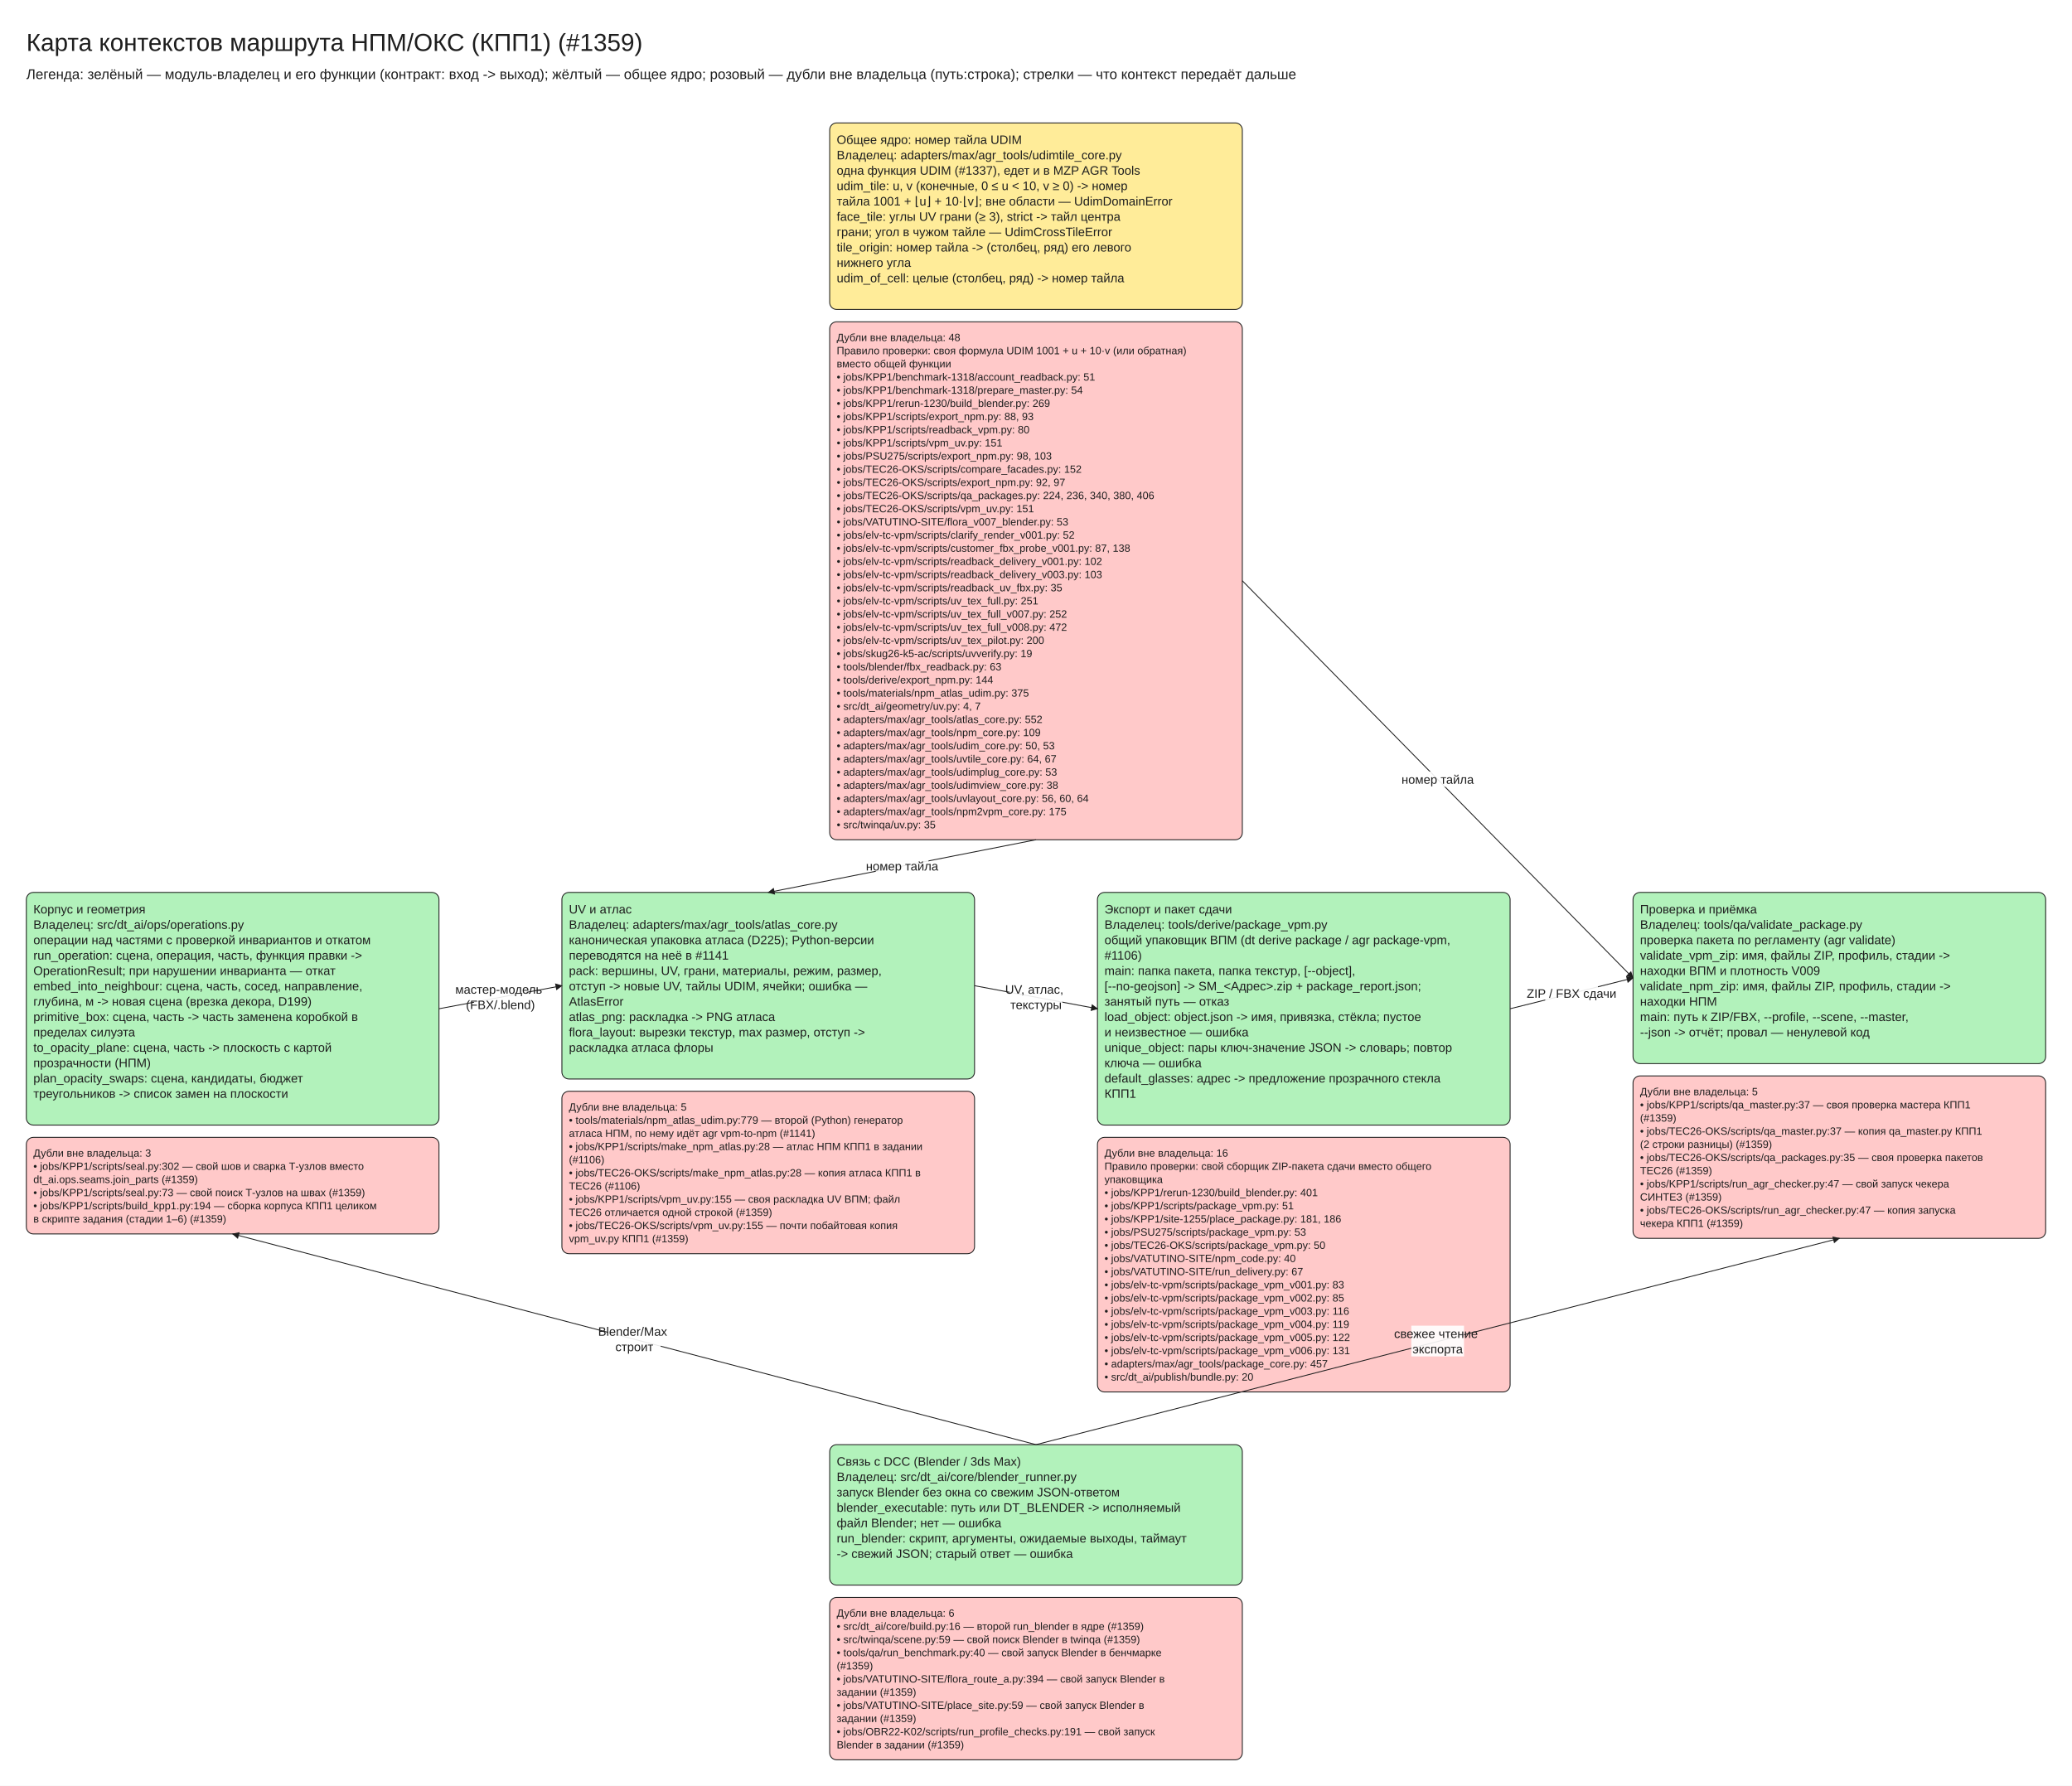
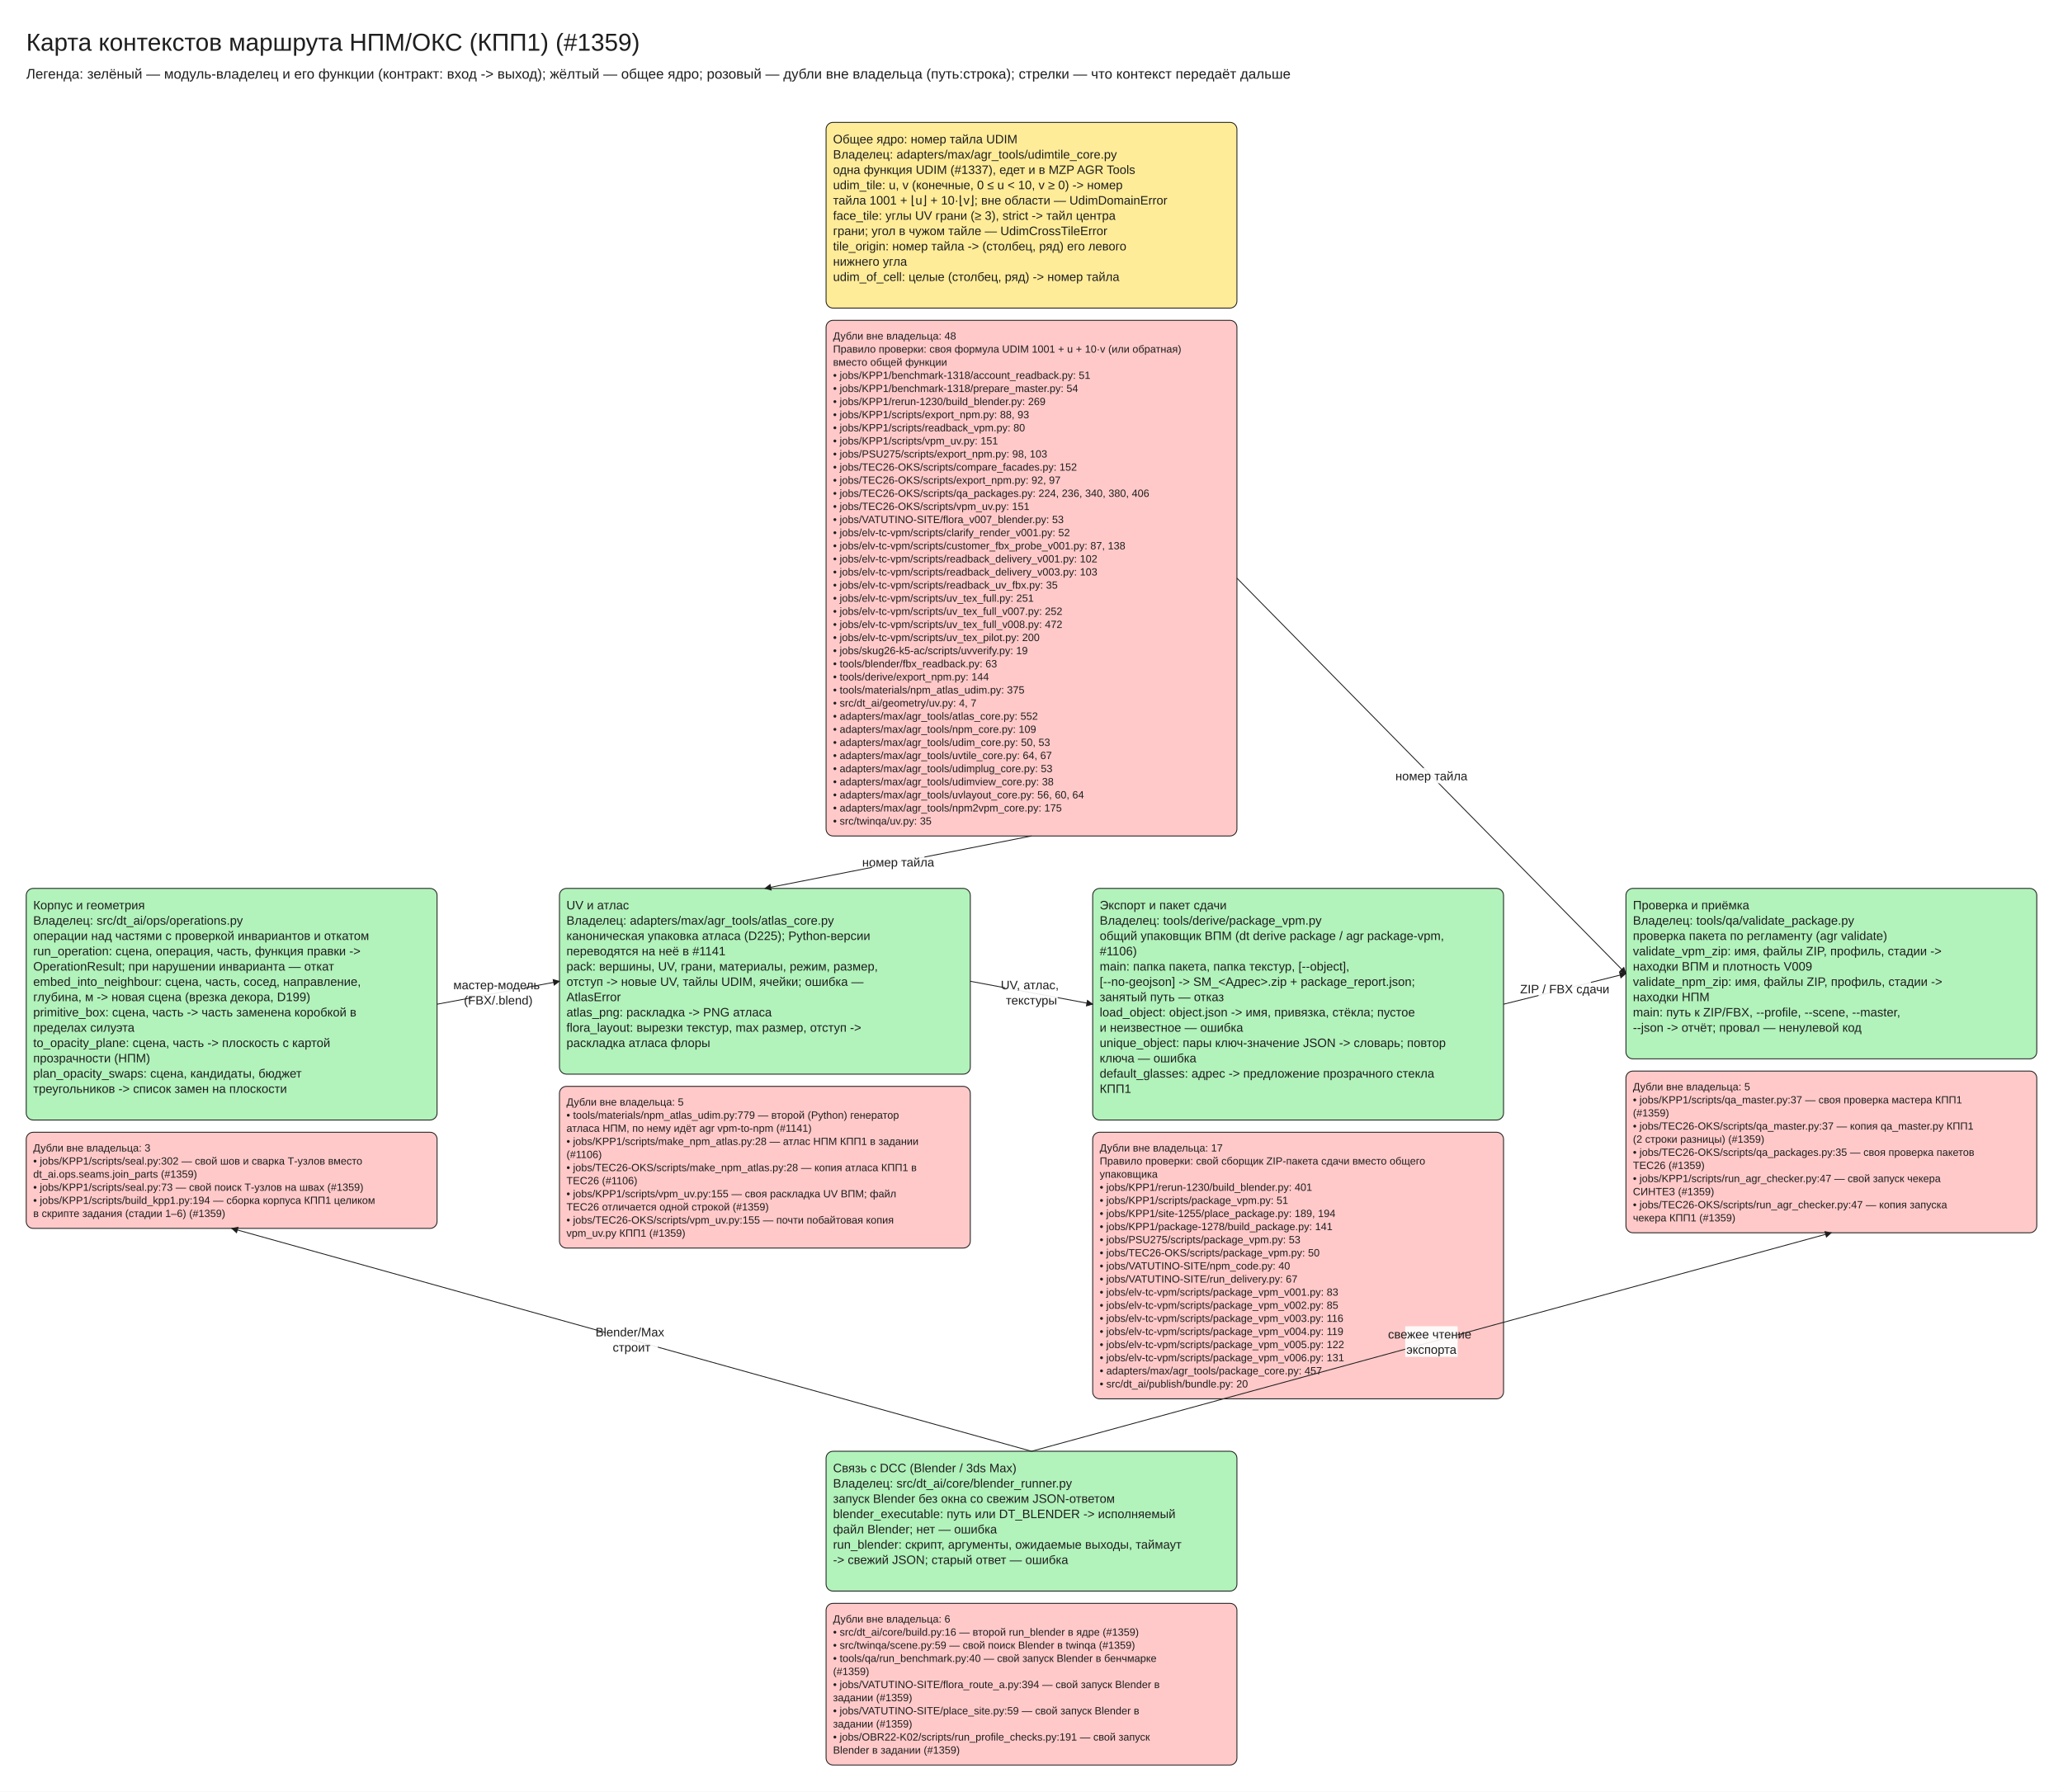
- <svg xmlns="http://www.w3.org/2000/svg" viewBox="10 -30 2360 2034" width="2360" height="2034" font-family="Segoe UI, Arial, sans-serif">
+ <svg xmlns="http://www.w3.org/2000/svg" viewBox="10 -30 2360 2050" width="2360" height="2050" font-family="Segoe UI, Arial, sans-serif">
  <defs>
    <marker id="arrow" viewBox="0 0 10 10" refX="9" refY="5" markerWidth="8" markerHeight="8" orient="auto-start-reverse">
      <path d="M0,0 L10,5 L0,10 z" fill="#1e1e1e" />
    </marker>
  </defs>
-   <rect x="10" y="-30" width="2360" height="2034" fill="#ffffff" />
+   <rect x="10" y="-30" width="2360" height="2050" fill="#ffffff" />
  <rect x="955.0" y="110" width="470" height="212.5" rx="8" fill="#ffec99" stroke="#1e1e1e" />
  <rect x="955.0" y="336.5" width="470" height="590.0" rx="8" fill="#ffc9c9" stroke="#1e1e1e" />
  <rect x="40" y="986.5" width="470" height="265.0" rx="8" fill="#b2f2bb" stroke="#1e1e1e" />
  <rect x="40" y="1265.5" width="470" height="110.0" rx="8" fill="#ffc9c9" stroke="#1e1e1e" />
  <rect x="650" y="986.5" width="470" height="212.5" rx="8" fill="#b2f2bb" stroke="#1e1e1e" />
  <rect x="650" y="1213.0" width="470" height="185.0" rx="8" fill="#ffc9c9" stroke="#1e1e1e" />
  <rect x="1260" y="986.5" width="470" height="265.0" rx="8" fill="#b2f2bb" stroke="#1e1e1e" />
-   <rect x="1260" y="1265.5" width="470" height="290.0" rx="8" fill="#ffc9c9" stroke="#1e1e1e" />
+   <rect x="1260" y="1265.5" width="470" height="305.0" rx="8" fill="#ffc9c9" stroke="#1e1e1e" />
  <rect x="1870" y="986.5" width="470" height="195.0" rx="8" fill="#b2f2bb" stroke="#1e1e1e" />
  <rect x="1870" y="1195.5" width="470" height="185.0" rx="8" fill="#ffc9c9" stroke="#1e1e1e" />
-   <rect x="955.0" y="1615.5" width="470" height="160.0" rx="8" fill="#b2f2bb" stroke="#1e1e1e" />
-   <rect x="955.0" y="1789.5" width="470" height="185.0" rx="8" fill="#ffc9c9" stroke="#1e1e1e" />
+   <rect x="955.0" y="1630.5" width="470" height="160.0" rx="8" fill="#b2f2bb" stroke="#1e1e1e" />
+   <rect x="955.0" y="1804.5" width="470" height="185.0" rx="8" fill="#ffc9c9" stroke="#1e1e1e" />
  <line x1="510" y1="1119.0" x2="650" y2="1092.75" stroke="#1e1e1e" marker-end="url(#arrow)" />
  <line x1="1120" y1="1092.75" x2="1260" y2="1119.0" stroke="#1e1e1e" marker-end="url(#arrow)" />
  <line x1="1730" y1="1119.0" x2="1870" y2="1084.0" stroke="#1e1e1e" marker-end="url(#arrow)" />
-   <line x1="1190.0" y1="1615.5" x2="275.0" y2="1375.5" stroke="#1e1e1e" marker-end="url(#arrow)" />
-   <line x1="1190.0" y1="1615.5" x2="2105.0" y2="1380.5" stroke="#1e1e1e" marker-end="url(#arrow)" />
+   <line x1="1190.0" y1="1630.5" x2="275.0" y2="1375.5" stroke="#1e1e1e" marker-end="url(#arrow)" />
+   <line x1="1190.0" y1="1630.5" x2="2105.0" y2="1380.5" stroke="#1e1e1e" marker-end="url(#arrow)" />
  <line x1="1190.0" y1="926.5" x2="885.0" y2="986.5" stroke="#1e1e1e" marker-end="url(#arrow)" />
  <line x1="1425.0" y1="631.5" x2="1870.0" y2="1084.0" stroke="#1e1e1e" marker-end="url(#arrow)" />
  <text x="40" y="0" font-size="28" text-anchor="start" fill="#1e1e1e">
    <tspan x="40" dy="28">Карта контекстов маршрута НПМ/ОКС (КПП1) (#1359)</tspan>
  </text>
  <text x="40" y="44" font-size="16" text-anchor="start" fill="#1e1e1e">
    <tspan x="40" dy="16">Легенда: зелёный — модуль-владелец и его функции (контракт: вход -&gt; выход); жёлтый — общее ядро; розовый — дубли вне владельца (путь:строка); стрелки — что контекст передаёт дальше</tspan>
  </text>
  <text x="963.0" y="120.0" font-size="14" text-anchor="start" fill="#1e1e1e">
    <tspan x="963.0" dy="14">Общее ядро: номер тайла UDIM</tspan>
    <tspan x="963.0" dy="17.5">Владелец: adapters/max/agr_tools/udimtile_core.py</tspan>
    <tspan x="963.0" dy="17.5">одна функция UDIM (#1337), едет и в MZP AGR Tools</tspan>
    <tspan x="963.0" dy="17.5" />
    <tspan x="963.0" dy="17.5">udim_tile: u, v (конечные, 0 ≤ u &lt; 10, v ≥ 0) -&gt; номер</tspan>
    <tspan x="963.0" dy="17.5">тайла 1001 + ⌊u⌋ + 10·⌊v⌋; вне области — UdimDomainError</tspan>
    <tspan x="963.0" dy="17.5">face_tile: углы UV грани (≥ 3), strict -&gt; тайл центра</tspan>
    <tspan x="963.0" dy="17.5">грани; угол в чужом тайле — UdimCrossTileError</tspan>
    <tspan x="963.0" dy="17.5">tile_origin: номер тайла -&gt; (столбец, ряд) его левого</tspan>
    <tspan x="963.0" dy="17.5">нижнего угла</tspan>
    <tspan x="963.0" dy="17.5">udim_of_cell: целые (столбец, ряд) -&gt; номер тайла</tspan>
  </text>
  <text x="963.0" y="346.5" font-size="12" text-anchor="start" fill="#1e1e1e">
    <tspan x="963.0" dy="12">Дубли вне владельца: 48</tspan>
    <tspan x="963.0" dy="15.0">Правило проверки: своя формула UDIM 1001 + u + 10·v (или обратная)</tspan>
    <tspan x="963.0" dy="15.0">вместо общей функции</tspan>
    <tspan x="963.0" dy="15.0">• jobs/KPP1/benchmark-1318/account_readback.py: 51</tspan>
    <tspan x="963.0" dy="15.0">• jobs/KPP1/benchmark-1318/prepare_master.py: 54</tspan>
    <tspan x="963.0" dy="15.0">• jobs/KPP1/rerun-1230/build_blender.py: 269</tspan>
    <tspan x="963.0" dy="15.0">• jobs/KPP1/scripts/export_npm.py: 88, 93</tspan>
    <tspan x="963.0" dy="15.0">• jobs/KPP1/scripts/readback_vpm.py: 80</tspan>
    <tspan x="963.0" dy="15.0">• jobs/KPP1/scripts/vpm_uv.py: 151</tspan>
    <tspan x="963.0" dy="15.0">• jobs/PSU275/scripts/export_npm.py: 98, 103</tspan>
    <tspan x="963.0" dy="15.0">• jobs/TEC26-OKS/scripts/compare_facades.py: 152</tspan>
    <tspan x="963.0" dy="15.0">• jobs/TEC26-OKS/scripts/export_npm.py: 92, 97</tspan>
    <tspan x="963.0" dy="15.0">• jobs/TEC26-OKS/scripts/qa_packages.py: 224, 236, 340, 380, 406</tspan>
    <tspan x="963.0" dy="15.0">• jobs/TEC26-OKS/scripts/vpm_uv.py: 151</tspan>
    <tspan x="963.0" dy="15.0">• jobs/VATUTINO-SITE/flora_v007_blender.py: 53</tspan>
    <tspan x="963.0" dy="15.0">• jobs/elv-tc-vpm/scripts/clarify_render_v001.py: 52</tspan>
    <tspan x="963.0" dy="15.0">• jobs/elv-tc-vpm/scripts/customer_fbx_probe_v001.py: 87, 138</tspan>
    <tspan x="963.0" dy="15.0">• jobs/elv-tc-vpm/scripts/readback_delivery_v001.py: 102</tspan>
    <tspan x="963.0" dy="15.0">• jobs/elv-tc-vpm/scripts/readback_delivery_v003.py: 103</tspan>
    <tspan x="963.0" dy="15.0">• jobs/elv-tc-vpm/scripts/readback_uv_fbx.py: 35</tspan>
    <tspan x="963.0" dy="15.0">• jobs/elv-tc-vpm/scripts/uv_tex_full.py: 251</tspan>
    <tspan x="963.0" dy="15.0">• jobs/elv-tc-vpm/scripts/uv_tex_full_v007.py: 252</tspan>
    <tspan x="963.0" dy="15.0">• jobs/elv-tc-vpm/scripts/uv_tex_full_v008.py: 472</tspan>
    <tspan x="963.0" dy="15.0">• jobs/elv-tc-vpm/scripts/uv_tex_pilot.py: 200</tspan>
    <tspan x="963.0" dy="15.0">• jobs/skug26-k5-ac/scripts/uvverify.py: 19</tspan>
    <tspan x="963.0" dy="15.0">• tools/blender/fbx_readback.py: 63</tspan>
    <tspan x="963.0" dy="15.0">• tools/derive/export_npm.py: 144</tspan>
    <tspan x="963.0" dy="15.0">• tools/materials/npm_atlas_udim.py: 375</tspan>
    <tspan x="963.0" dy="15.0">• src/dt_ai/geometry/uv.py: 4, 7</tspan>
    <tspan x="963.0" dy="15.0">• adapters/max/agr_tools/atlas_core.py: 552</tspan>
    <tspan x="963.0" dy="15.0">• adapters/max/agr_tools/npm_core.py: 109</tspan>
    <tspan x="963.0" dy="15.0">• adapters/max/agr_tools/udim_core.py: 50, 53</tspan>
    <tspan x="963.0" dy="15.0">• adapters/max/agr_tools/uvtile_core.py: 64, 67</tspan>
    <tspan x="963.0" dy="15.0">• adapters/max/agr_tools/udimplug_core.py: 53</tspan>
    <tspan x="963.0" dy="15.0">• adapters/max/agr_tools/udimview_core.py: 38</tspan>
    <tspan x="963.0" dy="15.0">• adapters/max/agr_tools/uvlayout_core.py: 56, 60, 64</tspan>
    <tspan x="963.0" dy="15.0">• adapters/max/agr_tools/npm2vpm_core.py: 175</tspan>
    <tspan x="963.0" dy="15.0">• src/twinqa/uv.py: 35</tspan>
  </text>
  <text x="48" y="996.5" font-size="14" text-anchor="start" fill="#1e1e1e">
    <tspan x="48" dy="14">Корпус и геометрия</tspan>
    <tspan x="48" dy="17.5">Владелец: src/dt_ai/ops/operations.py</tspan>
    <tspan x="48" dy="17.5">операции над частями с проверкой инвариантов и откатом</tspan>
    <tspan x="48" dy="17.5" />
    <tspan x="48" dy="17.5">run_operation: сцена, операция, часть, функция правки -&gt;</tspan>
    <tspan x="48" dy="17.5">OperationResult; при нарушении инварианта — откат</tspan>
    <tspan x="48" dy="17.5">embed_into_neighbour: сцена, часть, сосед, направление,</tspan>
    <tspan x="48" dy="17.5">глубина, м -&gt; новая сцена (врезка декора, D199)</tspan>
    <tspan x="48" dy="17.5">primitive_box: сцена, часть -&gt; часть заменена коробкой в</tspan>
    <tspan x="48" dy="17.5">пределах силуэта</tspan>
    <tspan x="48" dy="17.5">to_opacity_plane: сцена, часть -&gt; плоскость с картой</tspan>
    <tspan x="48" dy="17.5">прозрачности (НПМ)</tspan>
    <tspan x="48" dy="17.5">plan_opacity_swaps: сцена, кандидаты, бюджет</tspan>
    <tspan x="48" dy="17.5">треугольников -&gt; список замен на плоскости</tspan>
  </text>
  <text x="48" y="1275.5" font-size="12" text-anchor="start" fill="#1e1e1e">
    <tspan x="48" dy="12">Дубли вне владельца: 3</tspan>
    <tspan x="48" dy="15.0">• jobs/KPP1/scripts/seal.py:302 — свой шов и сварка Т-узлов вместо</tspan>
    <tspan x="48" dy="15.0">dt_ai.ops.seams.join_parts (#1359)</tspan>
    <tspan x="48" dy="15.0">• jobs/KPP1/scripts/seal.py:73 — свой поиск Т-узлов на швах (#1359)</tspan>
    <tspan x="48" dy="15.0">• jobs/KPP1/scripts/build_kpp1.py:194 — сборка корпуса КПП1 целиком</tspan>
    <tspan x="48" dy="15.0">в скрипте задания (стадии 1–6) (#1359)</tspan>
  </text>
  <text x="658" y="996.5" font-size="14" text-anchor="start" fill="#1e1e1e">
    <tspan x="658" dy="14">UV и атлас</tspan>
    <tspan x="658" dy="17.5">Владелец: adapters/max/agr_tools/atlas_core.py</tspan>
    <tspan x="658" dy="17.5">каноническая упаковка атласа (D225); Python-версии</tspan>
    <tspan x="658" dy="17.5">переводятся на неё в #1141</tspan>
    <tspan x="658" dy="17.5" />
    <tspan x="658" dy="17.5">pack: вершины, UV, грани, материалы, режим, размер,</tspan>
    <tspan x="658" dy="17.5">отступ -&gt; новые UV, тайлы UDIM, ячейки; ошибка —</tspan>
    <tspan x="658" dy="17.5">AtlasError</tspan>
    <tspan x="658" dy="17.5">atlas_png: раскладка -&gt; PNG атласа</tspan>
    <tspan x="658" dy="17.5">flora_layout: вырезки текстур, max размер, отступ -&gt;</tspan>
    <tspan x="658" dy="17.5">раскладка атласа флоры</tspan>
  </text>
  <text x="658" y="1223.0" font-size="12" text-anchor="start" fill="#1e1e1e">
    <tspan x="658" dy="12">Дубли вне владельца: 5</tspan>
    <tspan x="658" dy="15.0">• tools/materials/npm_atlas_udim.py:779 — второй (Python) генератор</tspan>
    <tspan x="658" dy="15.0">атласа НПМ, по нему идёт agr vpm-to-npm (#1141)</tspan>
    <tspan x="658" dy="15.0">• jobs/KPP1/scripts/make_npm_atlas.py:28 — атлас НПМ КПП1 в задании</tspan>
    <tspan x="658" dy="15.0">(#1106)</tspan>
    <tspan x="658" dy="15.0">• jobs/TEC26-OKS/scripts/make_npm_atlas.py:28 — копия атласа КПП1 в</tspan>
    <tspan x="658" dy="15.0">TEC26 (#1106)</tspan>
    <tspan x="658" dy="15.0">• jobs/KPP1/scripts/vpm_uv.py:155 — своя раскладка UV ВПМ; файл</tspan>
    <tspan x="658" dy="15.0">TEC26 отличается одной строкой (#1359)</tspan>
    <tspan x="658" dy="15.0">• jobs/TEC26-OKS/scripts/vpm_uv.py:155 — почти побайтовая копия</tspan>
    <tspan x="658" dy="15.0">vpm_uv.py КПП1 (#1359)</tspan>
  </text>
  <text x="1268" y="996.5" font-size="14" text-anchor="start" fill="#1e1e1e">
    <tspan x="1268" dy="14">Экспорт и пакет сдачи</tspan>
    <tspan x="1268" dy="17.5">Владелец: tools/derive/package_vpm.py</tspan>
    <tspan x="1268" dy="17.5">общий упаковщик ВПМ (dt derive package / agr package-vpm,</tspan>
    <tspan x="1268" dy="17.5">#1106)</tspan>
    <tspan x="1268" dy="17.5" />
    <tspan x="1268" dy="17.5">main: папка пакета, папка текстур, [--object],</tspan>
    <tspan x="1268" dy="17.5">[--no-geojson] -&gt; SM_&lt;Адрес&gt;.zip + package_report.json;</tspan>
    <tspan x="1268" dy="17.5">занятый путь — отказ</tspan>
    <tspan x="1268" dy="17.5">load_object: object.json -&gt; имя, привязка, стёкла; пустое</tspan>
    <tspan x="1268" dy="17.5">и неизвестное — ошибка</tspan>
    <tspan x="1268" dy="17.5">unique_object: пары ключ-значение JSON -&gt; словарь; повтор</tspan>
    <tspan x="1268" dy="17.5">ключа — ошибка</tspan>
    <tspan x="1268" dy="17.5">default_glasses: адрес -&gt; предложение прозрачного стекла</tspan>
    <tspan x="1268" dy="17.5">КПП1</tspan>
  </text>
  <text x="1268" y="1275.5" font-size="12" text-anchor="start" fill="#1e1e1e">
-     <tspan x="1268" dy="12">Дубли вне владельца: 16</tspan>
+     <tspan x="1268" dy="12">Дубли вне владельца: 17</tspan>
    <tspan x="1268" dy="15.0">Правило проверки: свой сборщик ZIP-пакета сдачи вместо общего</tspan>
    <tspan x="1268" dy="15.0">упаковщика</tspan>
    <tspan x="1268" dy="15.0">• jobs/KPP1/rerun-1230/build_blender.py: 401</tspan>
    <tspan x="1268" dy="15.0">• jobs/KPP1/scripts/package_vpm.py: 51</tspan>
-     <tspan x="1268" dy="15.0">• jobs/KPP1/site-1255/place_package.py: 181, 186</tspan>
+     <tspan x="1268" dy="15.0">• jobs/KPP1/site-1255/place_package.py: 189, 194</tspan>
+     <tspan x="1268" dy="15.0">• jobs/KPP1/package-1278/build_package.py: 141</tspan>
    <tspan x="1268" dy="15.0">• jobs/PSU275/scripts/package_vpm.py: 53</tspan>
    <tspan x="1268" dy="15.0">• jobs/TEC26-OKS/scripts/package_vpm.py: 50</tspan>
    <tspan x="1268" dy="15.0">• jobs/VATUTINO-SITE/npm_code.py: 40</tspan>
    <tspan x="1268" dy="15.0">• jobs/VATUTINO-SITE/run_delivery.py: 67</tspan>
    <tspan x="1268" dy="15.0">• jobs/elv-tc-vpm/scripts/package_vpm_v001.py: 83</tspan>
    <tspan x="1268" dy="15.0">• jobs/elv-tc-vpm/scripts/package_vpm_v002.py: 85</tspan>
    <tspan x="1268" dy="15.0">• jobs/elv-tc-vpm/scripts/package_vpm_v003.py: 116</tspan>
    <tspan x="1268" dy="15.0">• jobs/elv-tc-vpm/scripts/package_vpm_v004.py: 119</tspan>
    <tspan x="1268" dy="15.0">• jobs/elv-tc-vpm/scripts/package_vpm_v005.py: 122</tspan>
    <tspan x="1268" dy="15.0">• jobs/elv-tc-vpm/scripts/package_vpm_v006.py: 131</tspan>
    <tspan x="1268" dy="15.0">• adapters/max/agr_tools/package_core.py: 457</tspan>
    <tspan x="1268" dy="15.0">• src/dt_ai/publish/bundle.py: 20</tspan>
  </text>
  <text x="1878" y="996.5" font-size="14" text-anchor="start" fill="#1e1e1e">
    <tspan x="1878" dy="14">Проверка и приёмка</tspan>
    <tspan x="1878" dy="17.5">Владелец: tools/qa/validate_package.py</tspan>
    <tspan x="1878" dy="17.5">проверка пакета по регламенту (agr validate)</tspan>
    <tspan x="1878" dy="17.5" />
    <tspan x="1878" dy="17.5">validate_vpm_zip: имя, файлы ZIP, профиль, стадии -&gt;</tspan>
    <tspan x="1878" dy="17.5">находки ВПМ и плотность V009</tspan>
    <tspan x="1878" dy="17.5">validate_npm_zip: имя, файлы ZIP, профиль, стадии -&gt;</tspan>
    <tspan x="1878" dy="17.5">находки НПМ</tspan>
    <tspan x="1878" dy="17.5">main: путь к ZIP/FBX, --profile, --scene, --master,</tspan>
    <tspan x="1878" dy="17.5">--json -&gt; отчёт; провал — ненулевой код</tspan>
  </text>
  <text x="1878" y="1205.5" font-size="12" text-anchor="start" fill="#1e1e1e">
    <tspan x="1878" dy="12">Дубли вне владельца: 5</tspan>
    <tspan x="1878" dy="15.0">• jobs/KPP1/scripts/qa_master.py:37 — своя проверка мастера КПП1</tspan>
    <tspan x="1878" dy="15.0">(#1359)</tspan>
    <tspan x="1878" dy="15.0">• jobs/TEC26-OKS/scripts/qa_master.py:37 — копия qa_master.py КПП1</tspan>
    <tspan x="1878" dy="15.0">(2 строки разницы) (#1359)</tspan>
    <tspan x="1878" dy="15.0">• jobs/TEC26-OKS/scripts/qa_packages.py:35 — своя проверка пакетов</tspan>
    <tspan x="1878" dy="15.0">TEC26 (#1359)</tspan>
    <tspan x="1878" dy="15.0">• jobs/KPP1/scripts/run_agr_checker.py:47 — свой запуск чекера</tspan>
    <tspan x="1878" dy="15.0">СИНТЕЗ (#1359)</tspan>
    <tspan x="1878" dy="15.0">• jobs/TEC26-OKS/scripts/run_agr_checker.py:47 — копия запуска</tspan>
    <tspan x="1878" dy="15.0">чекера КПП1 (#1359)</tspan>
  </text>
-   <text x="963.0" y="1625.5" font-size="14" text-anchor="start" fill="#1e1e1e">
+   <text x="963.0" y="1640.5" font-size="14" text-anchor="start" fill="#1e1e1e">
    <tspan x="963.0" dy="14">Связь с DCC (Blender / 3ds Max)</tspan>
    <tspan x="963.0" dy="17.5">Владелец: src/dt_ai/core/blender_runner.py</tspan>
    <tspan x="963.0" dy="17.5">запуск Blender без окна со свежим JSON-ответом</tspan>
    <tspan x="963.0" dy="17.5" />
    <tspan x="963.0" dy="17.5">blender_executable: путь или DT_BLENDER -&gt; исполняемый</tspan>
    <tspan x="963.0" dy="17.5">файл Blender; нет — ошибка</tspan>
    <tspan x="963.0" dy="17.5">run_blender: скрипт, аргументы, ожидаемые выходы, таймаут</tspan>
    <tspan x="963.0" dy="17.5">-&gt; свежий JSON; старый ответ — ошибка</tspan>
  </text>
-   <text x="963.0" y="1799.5" font-size="12" text-anchor="start" fill="#1e1e1e">
+   <text x="963.0" y="1814.5" font-size="12" text-anchor="start" fill="#1e1e1e">
    <tspan x="963.0" dy="12">Дубли вне владельца: 6</tspan>
    <tspan x="963.0" dy="15.0">• src/dt_ai/core/build.py:16 — второй run_blender в ядре (#1359)</tspan>
    <tspan x="963.0" dy="15.0">• src/twinqa/scene.py:59 — свой поиск Blender в twinqa (#1359)</tspan>
    <tspan x="963.0" dy="15.0">• tools/qa/run_benchmark.py:40 — свой запуск Blender в бенчмарке</tspan>
    <tspan x="963.0" dy="15.0">(#1359)</tspan>
    <tspan x="963.0" dy="15.0">• jobs/VATUTINO-SITE/flora_route_a.py:394 — свой запуск Blender в</tspan>
    <tspan x="963.0" dy="15.0">задании (#1359)</tspan>
    <tspan x="963.0" dy="15.0">• jobs/VATUTINO-SITE/place_site.py:59 — свой запуск Blender в</tspan>
    <tspan x="963.0" dy="15.0">задании (#1359)</tspan>
    <tspan x="963.0" dy="15.0">• jobs/OBR22-K02/scripts/run_profile_checks.py:191 — свой запуск</tspan>
    <tspan x="963.0" dy="15.0">Blender в задании (#1359)</tspan>
  </text>
  <rect x="550.0" y="1087.88" width="60" height="35.0" fill="#ffffff" opacity="0.9" />
  <text x="580.0" y="1087.88" font-size="14" text-anchor="middle" fill="#1e1e1e">
    <tspan x="580.0" dy="14">мастер-модель</tspan>
    <tspan x="580.0" dy="17.5">(FBX/.blend)</tspan>
  </text>
  <rect x="1160.0" y="1087.88" width="60" height="35.0" fill="#ffffff" opacity="0.9" />
  <text x="1190.0" y="1087.88" font-size="14" text-anchor="middle" fill="#1e1e1e">
    <tspan x="1190.0" dy="14">UV, атлас,</tspan>
    <tspan x="1190.0" dy="17.5">текстуры</tspan>
  </text>
  <rect x="1770.0" y="1092.5" width="60" height="17.5" fill="#ffffff" opacity="0.9" />
  <text x="1800.0" y="1092.5" font-size="14" text-anchor="middle" fill="#1e1e1e">
    <tspan x="1800.0" dy="14">ZIP / FBX сдачи</tspan>
  </text>
-   <rect x="702.5" y="1477.5" width="60" height="35.0" fill="#ffffff" opacity="0.9" />
-   <text x="732.5" y="1477.5" font-size="14" text-anchor="middle" fill="#1e1e1e">
+   <rect x="702.5" y="1485.0" width="60" height="35.0" fill="#ffffff" opacity="0.9" />
+   <text x="732.5" y="1485.0" font-size="14" text-anchor="middle" fill="#1e1e1e">
    <tspan x="732.5" dy="14">Blender/Max</tspan>
    <tspan x="732.5" dy="17.5">строит</tspan>
  </text>
-   <rect x="1617.5" y="1480.0" width="60" height="35.0" fill="#ffffff" opacity="0.9" />
-   <text x="1647.5" y="1480.0" font-size="14" text-anchor="middle" fill="#1e1e1e">
+   <rect x="1617.5" y="1487.5" width="60" height="35.0" fill="#ffffff" opacity="0.9" />
+   <text x="1647.5" y="1487.5" font-size="14" text-anchor="middle" fill="#1e1e1e">
    <tspan x="1647.5" dy="14">свежее чтение</tspan>
    <tspan x="1647.5" dy="17.5">экспорта</tspan>
  </text>
  <rect x="1007.5" y="947.5" width="60" height="17.5" fill="#ffffff" opacity="0.9" />
  <text x="1037.5" y="947.5" font-size="14" text-anchor="middle" fill="#1e1e1e">
    <tspan x="1037.5" dy="14">номер тайла</tspan>
  </text>
  <rect x="1617.5" y="848.75" width="60" height="17.5" fill="#ffffff" opacity="0.9" />
  <text x="1647.5" y="848.75" font-size="14" text-anchor="middle" fill="#1e1e1e">
    <tspan x="1647.5" dy="14">номер тайла</tspan>
  </text>
</svg>
